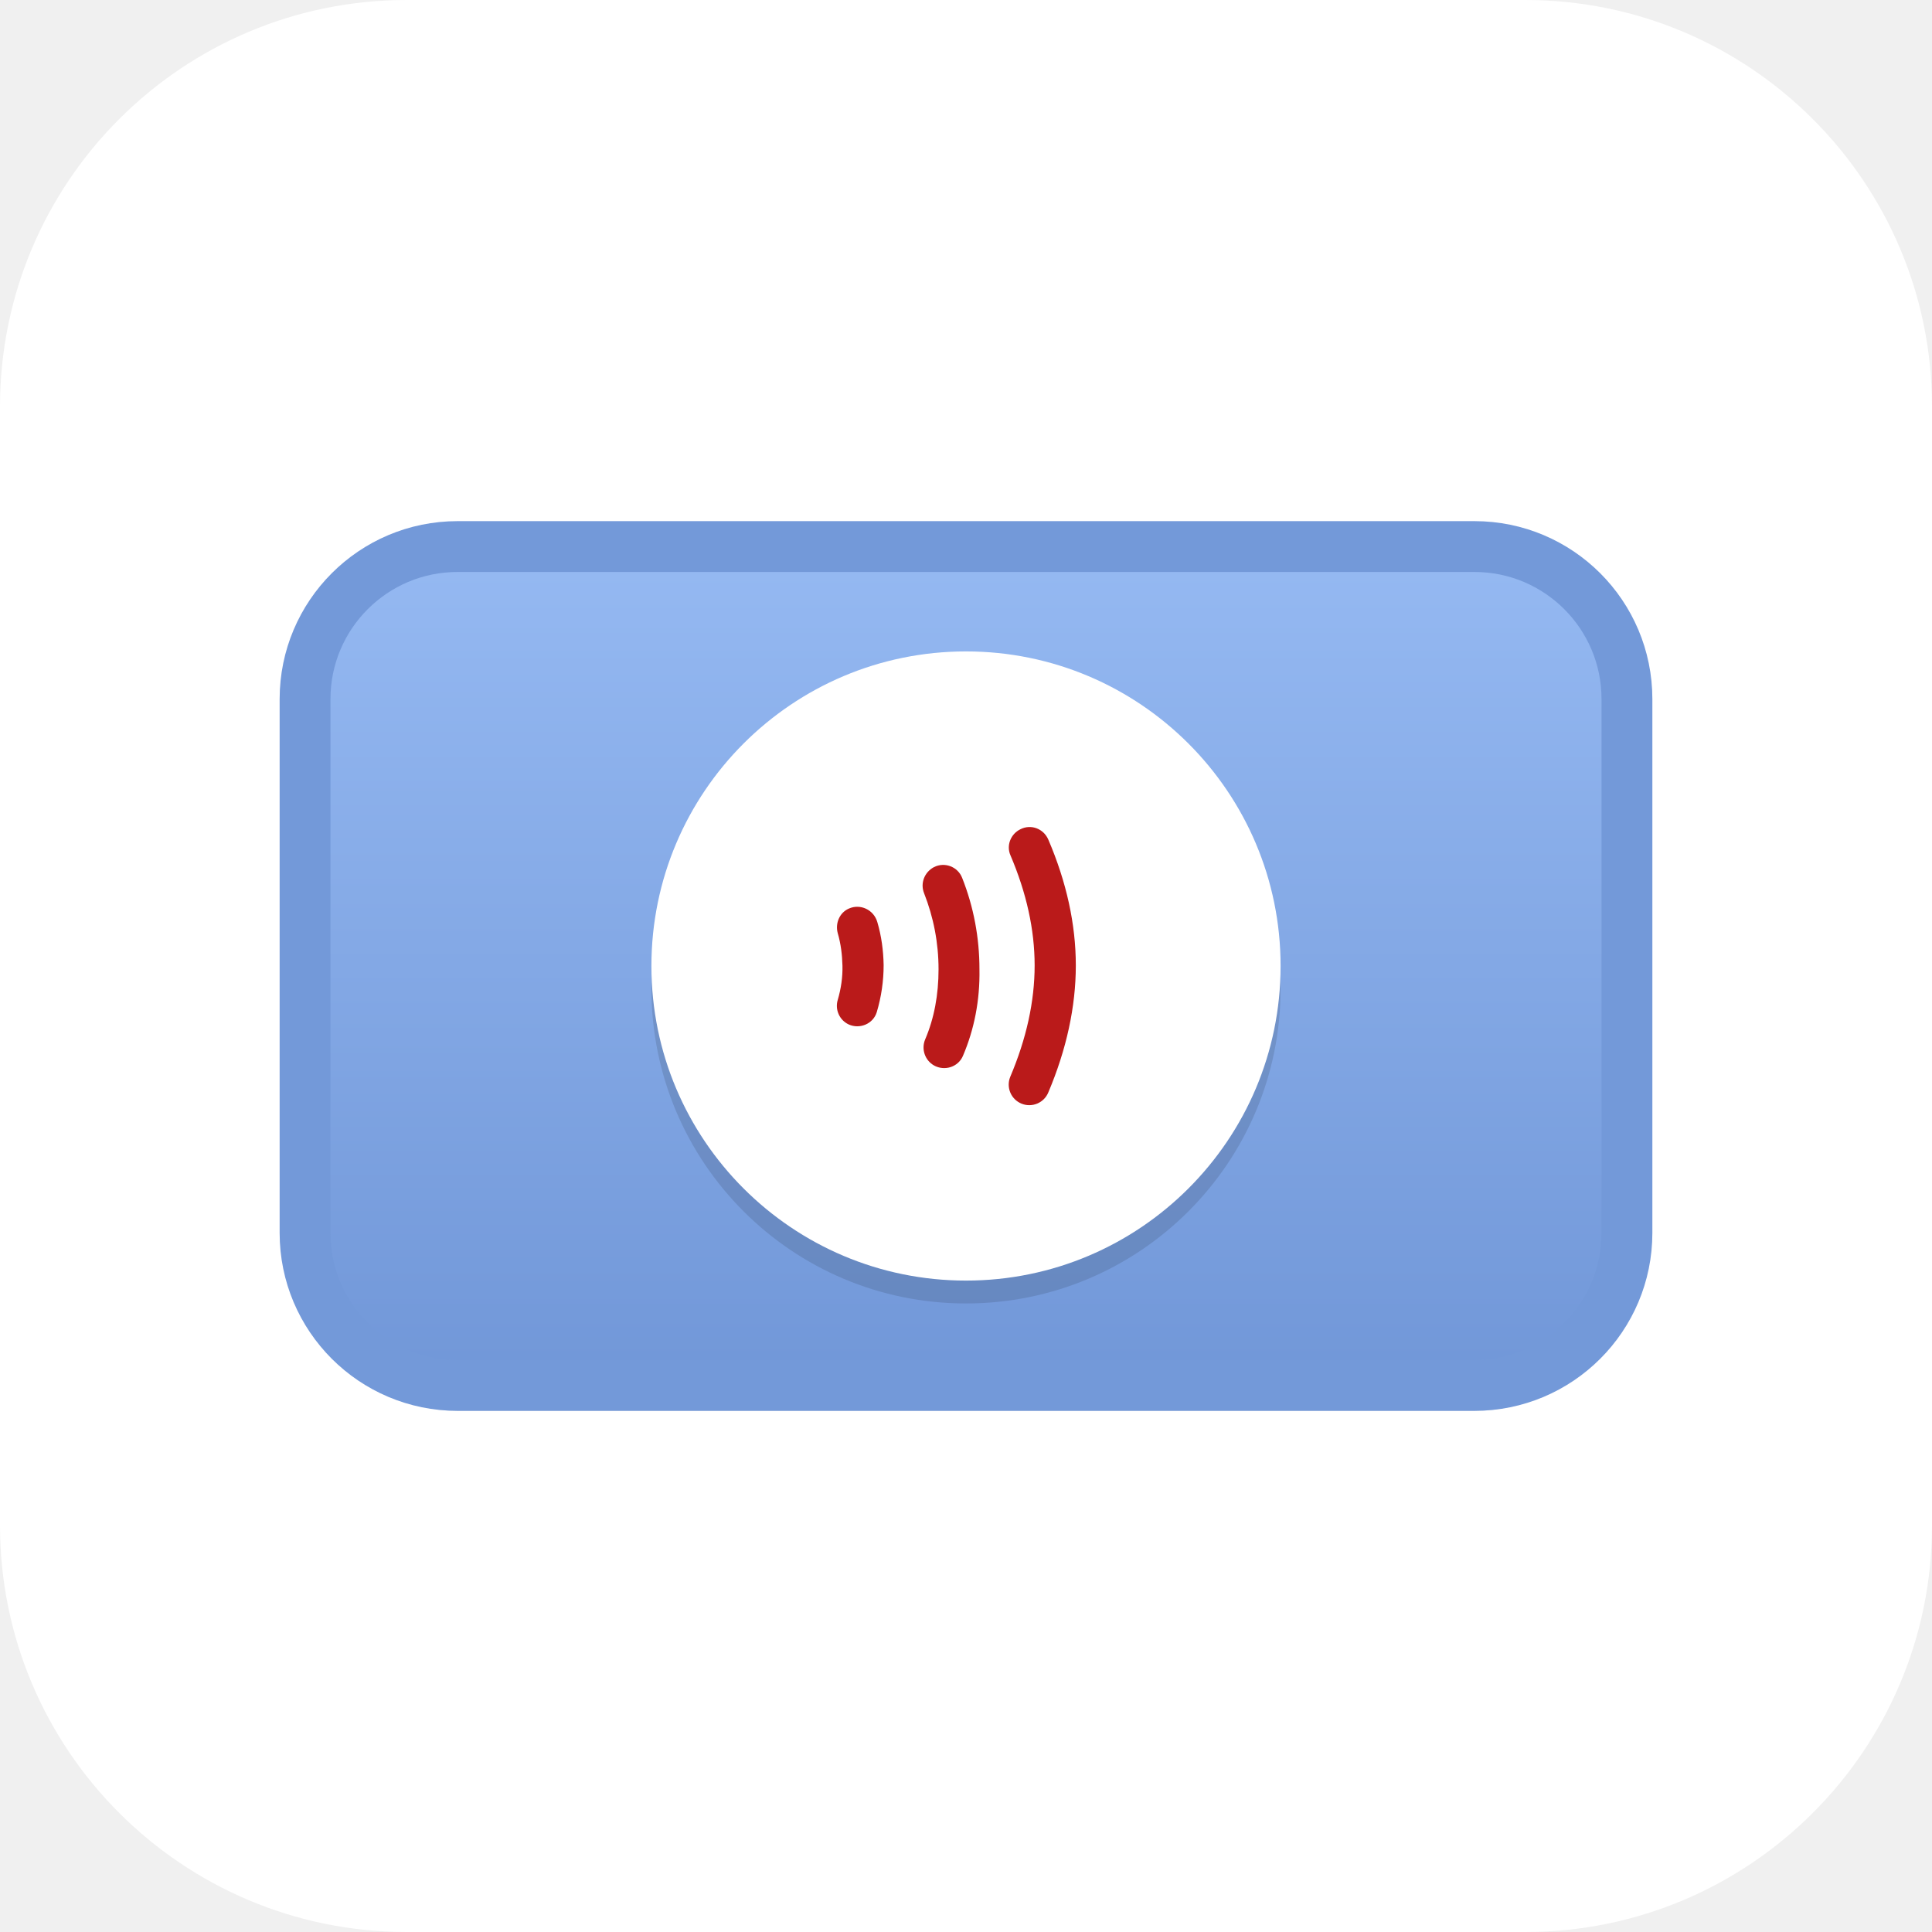
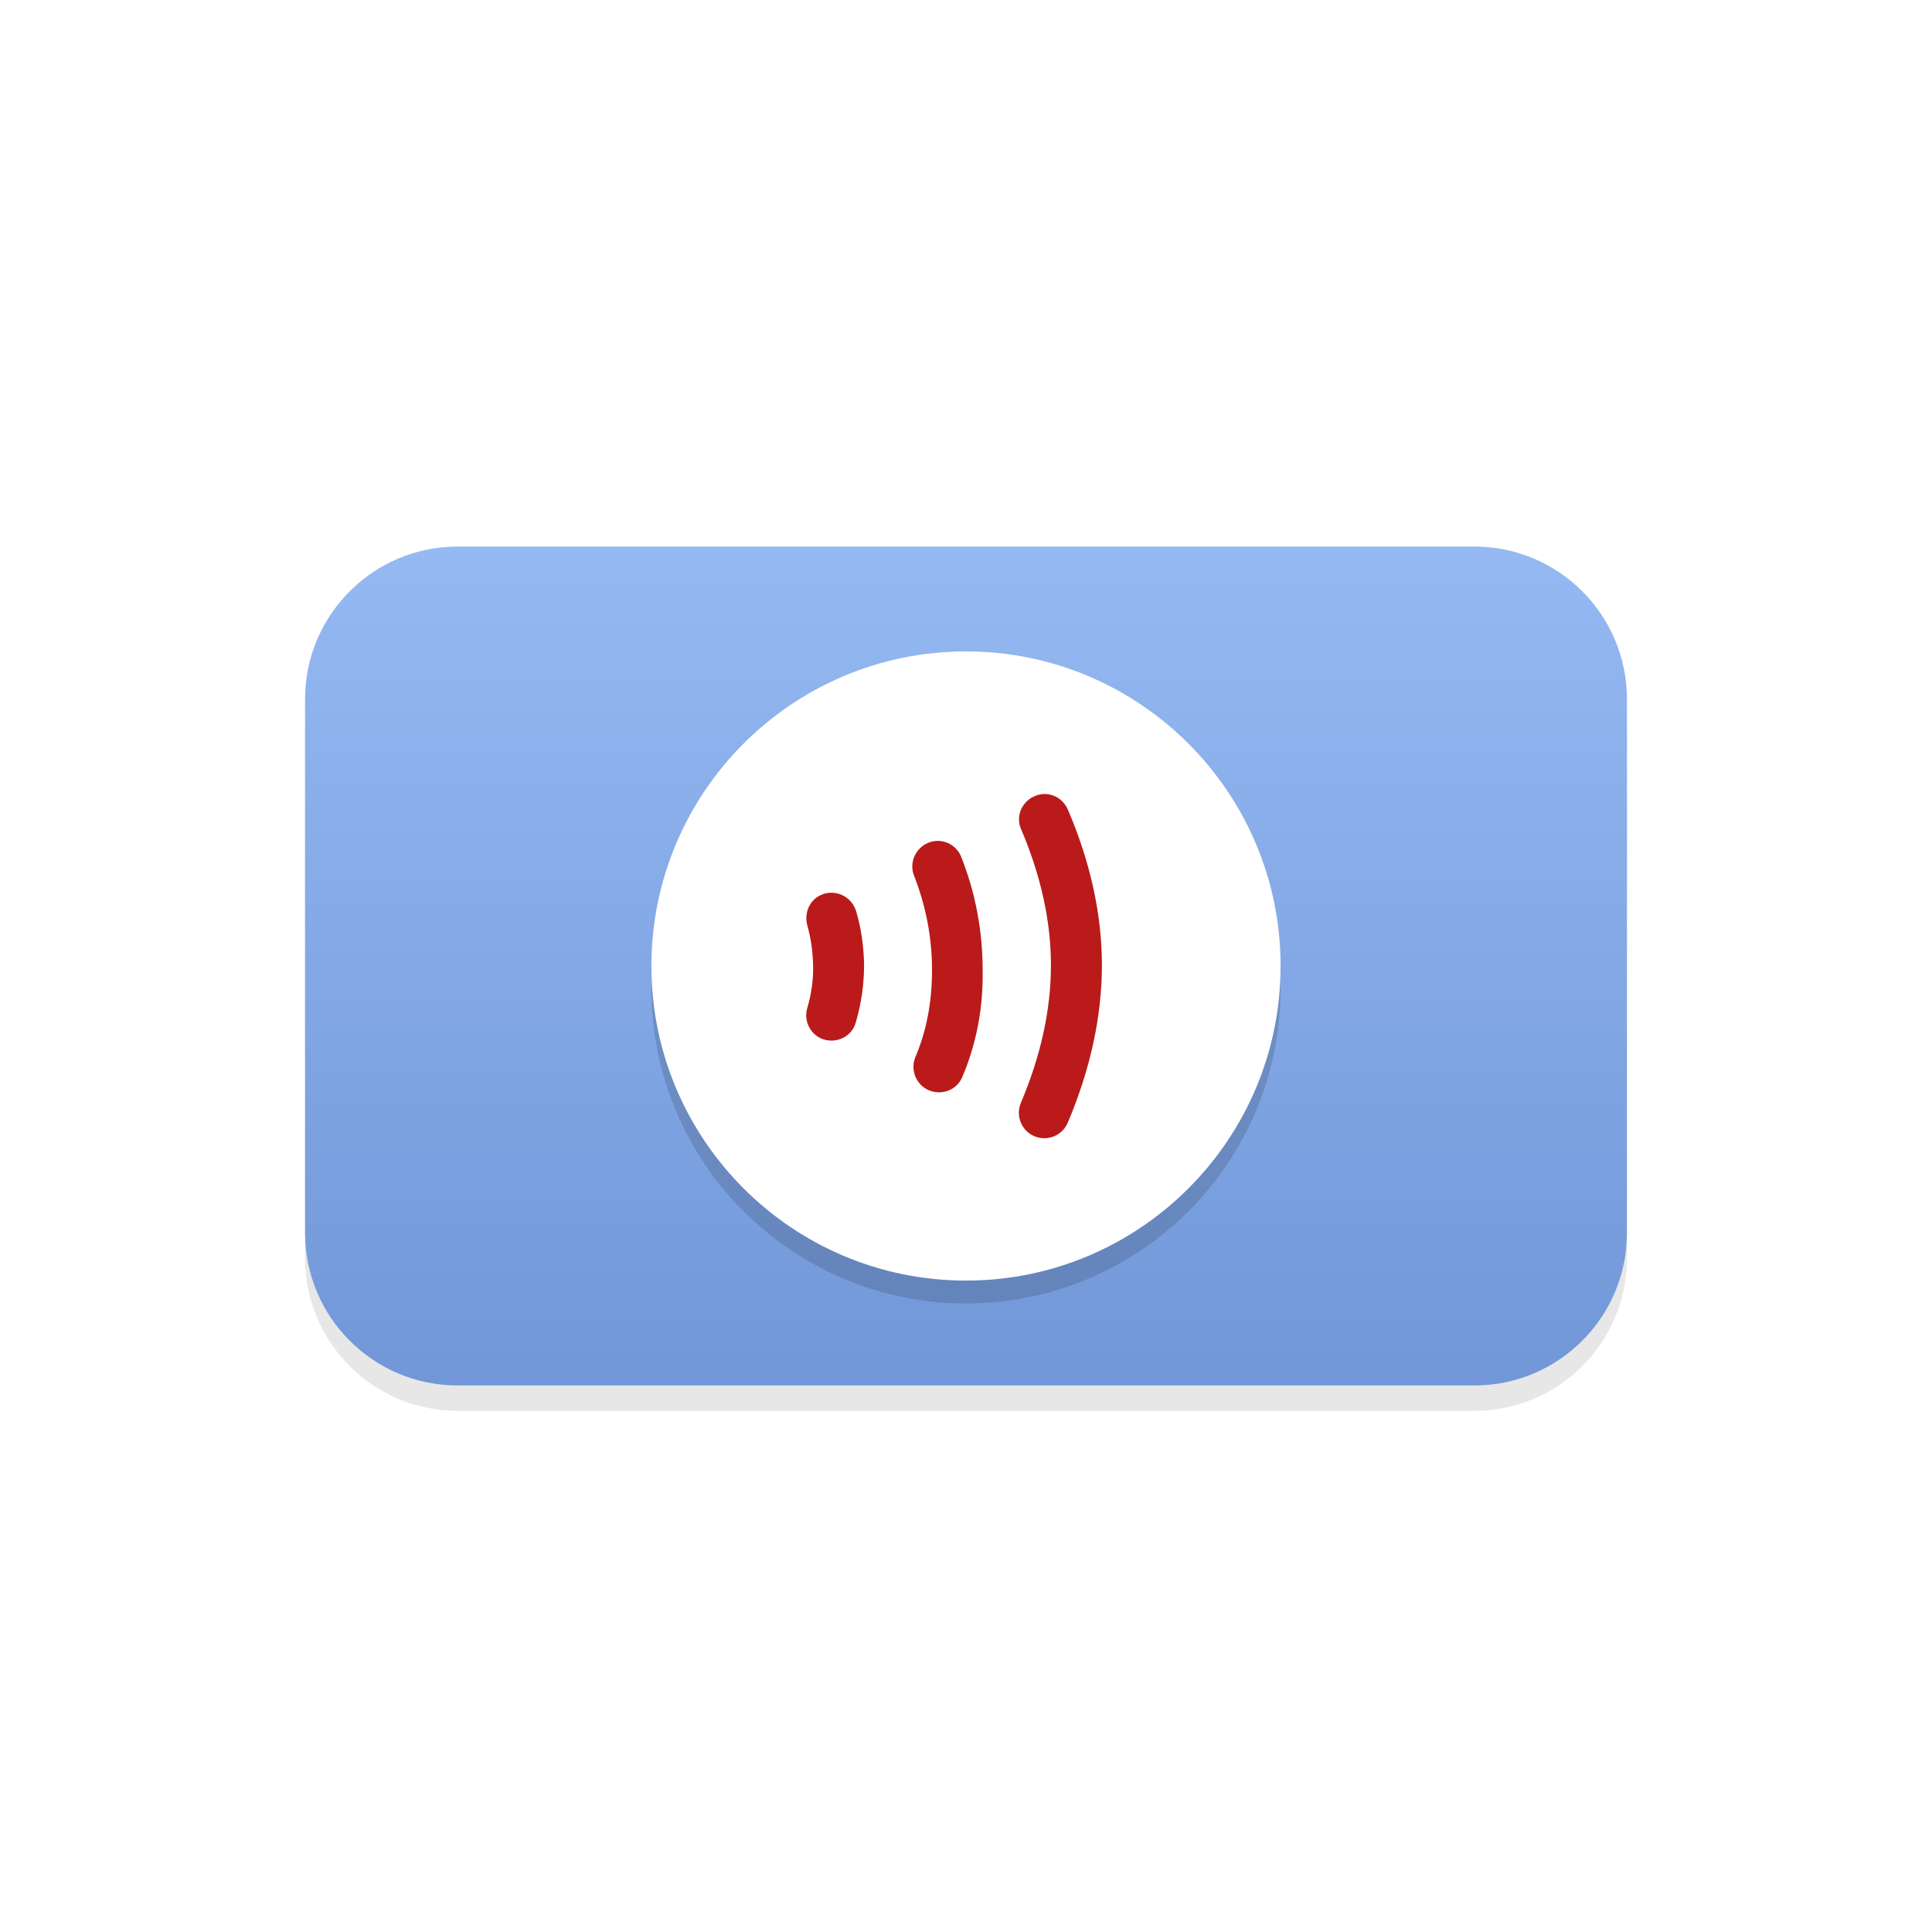
- <svg xmlns="http://www.w3.org/2000/svg" viewBox="16 16 76 76" role="img" aria-labelledby="icon-title">
+ <svg xmlns="http://www.w3.org/2000/svg" width="512" height="512" viewBox="16 16 76 76">
+   <rect width="108" height="108" fill="#FFFFFF" />
+   <path d="M34,39h40c3.31,0 6,2.69 6,6v20.5c0,3.31 -2.69,6 -6,6h-40c-3.31,0 -6,-2.69 -6,-6v-20.5c0,-3.31 2.69,-6 6,-6z" fill="#000000" fill-opacity="0.094" stroke="none" stroke-width="0" />
  <defs>
-     <linearGradient id="card" x1="54" y1="37.5" x2="54" y2="70.5" gradientUnits="userSpaceOnUse">
-       <stop stop-color="#95b9f2" />
-       <stop offset="1" stop-color="#7197d8" />
+     <linearGradient id="hceafter1" gradientUnits="userSpaceOnUse" x1="54" y1="37.5" x2="54" y2="70.5">
+       <stop offset="0" stop-color="#95B9F2" />
+       <stop offset="1" stop-color="#7197D8" />
    </linearGradient>
  </defs>
-   <rect x="16" y="16" width="76" height="76" rx="16" fill="#fff" />
-   <rect x="28" y="39" width="52" height="32.5" rx="6" fill="#000" opacity=".09" />
-   <rect x="28" y="37.5" width="52" height="33" rx="6" fill="url(#card)" stroke="#7399d9" stroke-width="2" />
-   <circle cx="54" cy="54.9" r="12.375" fill="#000" opacity=".12" />
-   <circle cx="54" cy="54" r="12.375" fill="#fff" />
-   <g transform="translate(41.04 41.04) scale(1.08)" fill="#ba1a1a">
-     <path d="M8.75 13.68c-.13.43-.62.63-1.02.45a.749.749 0 0 1-.4-.9c.12-.41.18-.83.17-1.24-.01-.41-.06-.8-.17-1.18-.1-.36.06-.75.4-.9.42-.19.91.04 1.04.49.15.51.22 1.03.23 1.57a6 6 0 0 1-.25 1.71zM11.89 15.27c-.17.41-.67.57-1.06.35a.755.755 0 0 1-.32-.94c.33-.77.49-1.63.49-2.56 0-.96-.18-1.89-.53-2.78-.14-.36.02-.76.36-.94.39-.2.87-.02 1.03.39.42 1.06.63 2.18.63 3.33.02 1.13-.19 2.19-.6 3.15zM15 16.6a.748.748 0 0 1-1.39-.56c.59-1.39.89-2.75.89-4.06 0-1.31-.3-2.65-.88-4.01-.16-.36.01-.78.36-.95.39-.2.85-.02 1.02.38.66 1.54 1 3.08 1 4.58s-.34 3.06-1 4.62z" />
+   <path d="M34,37.5h40c3.31,0 6,2.69 6,6v21c0,3.31 -2.69,6 -6,6h-40c-3.31,0 -6,-2.69 -6,-6v-21c0,-3.31 2.69,-6 6,-6z" fill="url(#hceafter1)" fill-opacity="1" stroke="none" stroke-width="0" />
+   <g transform="translate(39.15 40.05) translate(0 0) scale(1.2375 1.2375) translate(-0 -0)">
+     <path d="M12,2C6.48,2 2,6.48 2,12s4.48,10 10,10 10,-4.48 10,-10S17.52,2 12,2z" fill="#000000" fill-opacity="0.141" stroke="none" stroke-width="0" />
+   </g>
+   <g transform="translate(39.15 39.15) translate(0 0) scale(1.2375 1.2375) translate(-0 -0)">
+     <path d="M12,2C6.48,2 2,6.48 2,12s4.48,10 10,10 10,-4.48 10,-10S17.52,2 12,2z" fill="#FFFFFF" fill-opacity="1.0" stroke="none" stroke-width="0" />
+     <g transform="translate(0 0) translate(12 12) scale(1.08 1.08) translate(-12 -12)">
+       <path d="M8.75,13.68c-0.13,0.43 -0.62,0.63 -1.02,0.45a0.749,0.749 0,0 1,-0.4,-0.9c0.12,-0.41 0.18,-0.83 0.17,-1.24c-0.01,-0.41 -0.06,-0.8 -0.17,-1.18c-0.1,-0.36 0.06,-0.75 0.4,-0.9c0.42,-0.19 0.91,0.04 1.04,0.49c0.15,0.51 0.22,1.03 0.23,1.57a6,6 0,0 1,-0.25,1.71zM11.89,15.27c-0.17,0.41 -0.67,0.57 -1.06,0.35a0.755,0.755 0,0 1,-0.32,-0.94c0.33,-0.77 0.49,-1.63 0.49,-2.56c0,-0.96 -0.18,-1.89 -0.53,-2.78c-0.14,-0.36 0.02,-0.76 0.36,-0.94c0.39,-0.2 0.87,-0.02 1.03,0.39c0.42,1.06 0.63,2.18 0.63,3.33c0.02,1.13 -0.19,2.19 -0.6,3.15zM15,16.6a0.748,0.748 0,0 1,-1.39,-0.56c0.59,-1.39 0.89,-2.75 0.89,-4.06c0,-1.31 -0.3,-2.65 -0.88,-4.01c-0.16,-0.36 0.01,-0.78 0.36,-0.95c0.39,-0.2 0.85,-0.02 1.02,0.38c0.66,1.54 1,3.08 1,4.58s-0.34,3.06 -1,4.62z" fill="#BA1A1A" fill-opacity="1.0" stroke="none" stroke-width="0" />
+     </g>
  </g>
</svg>
